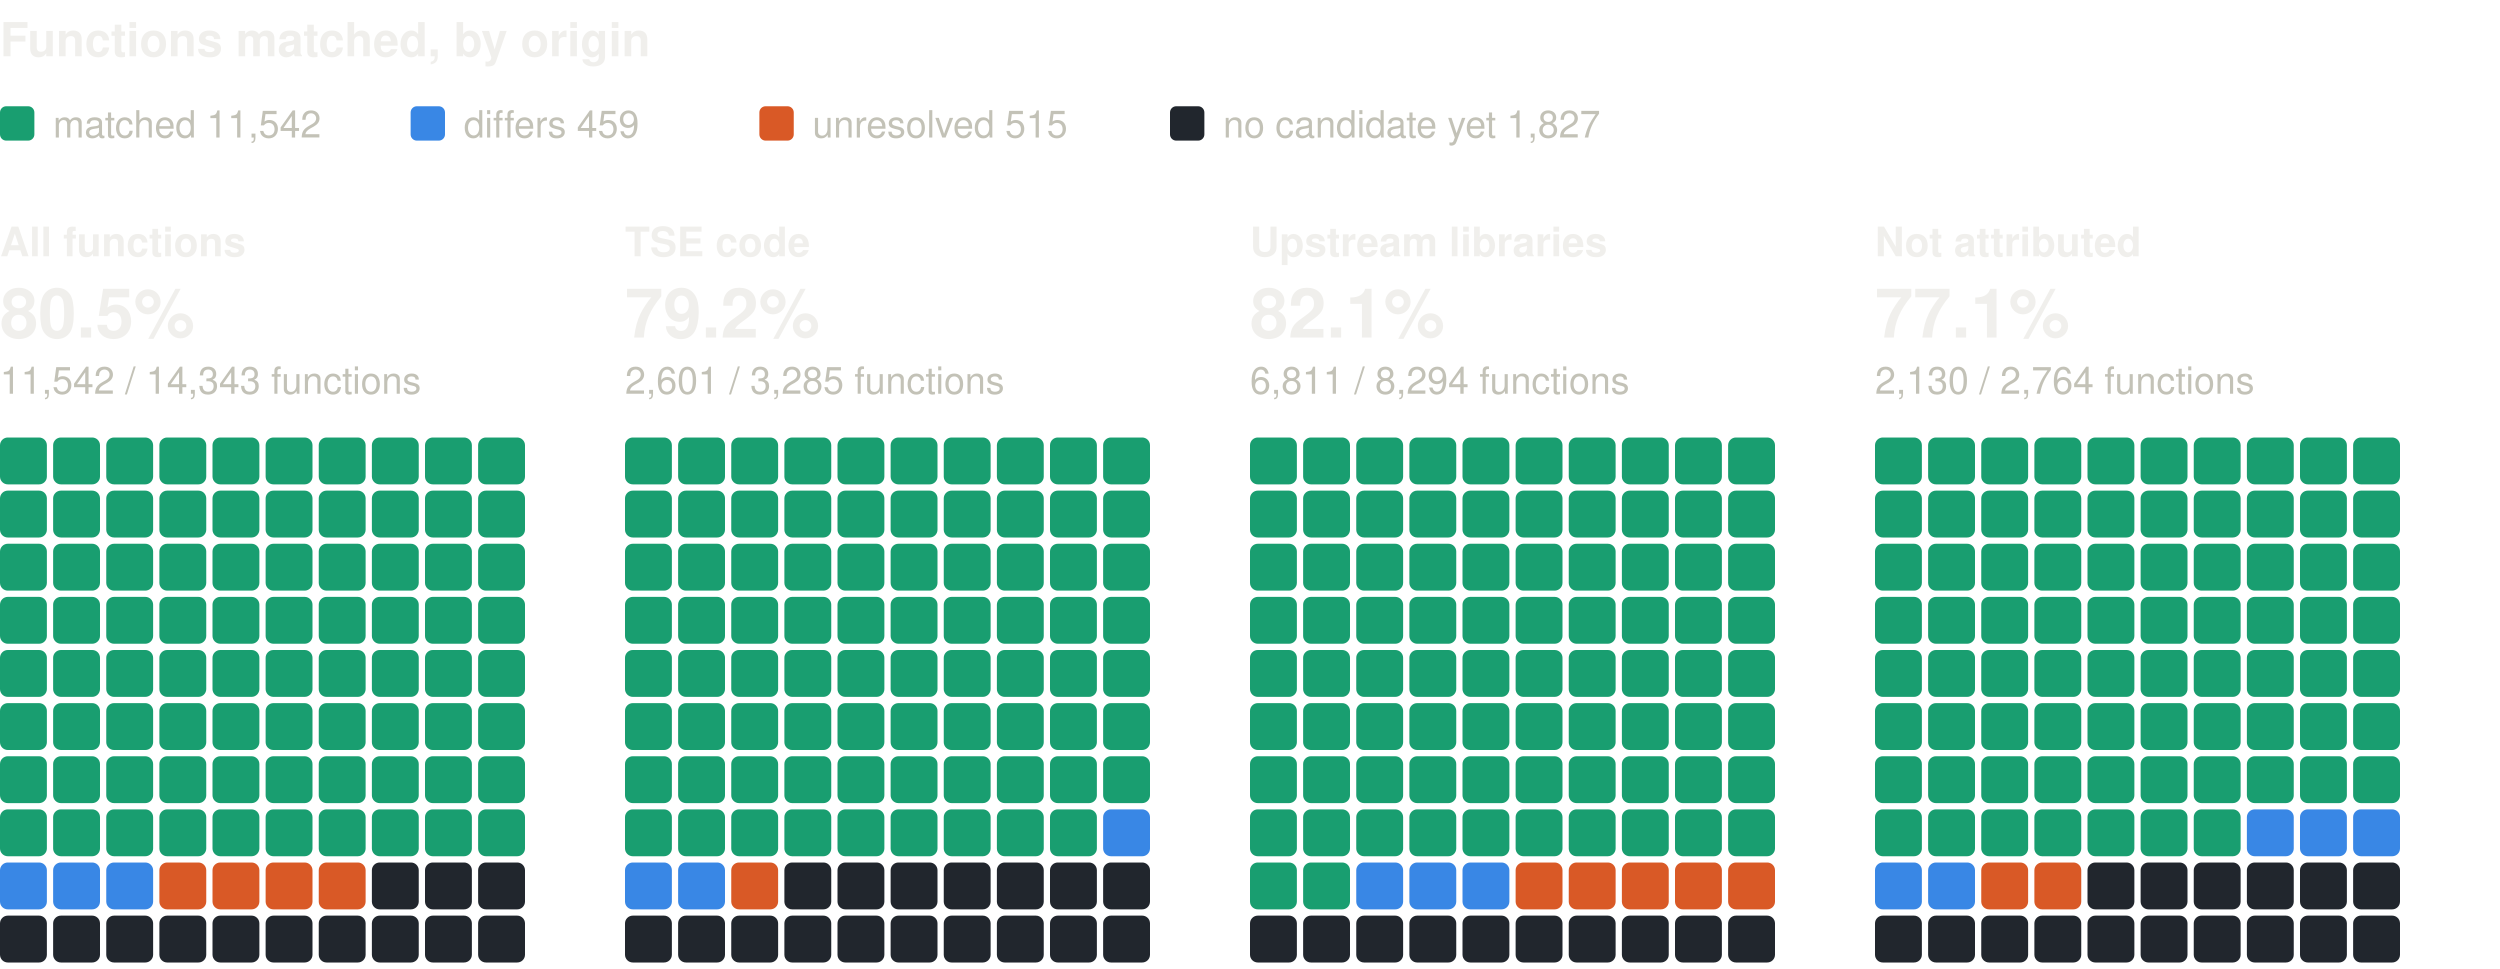
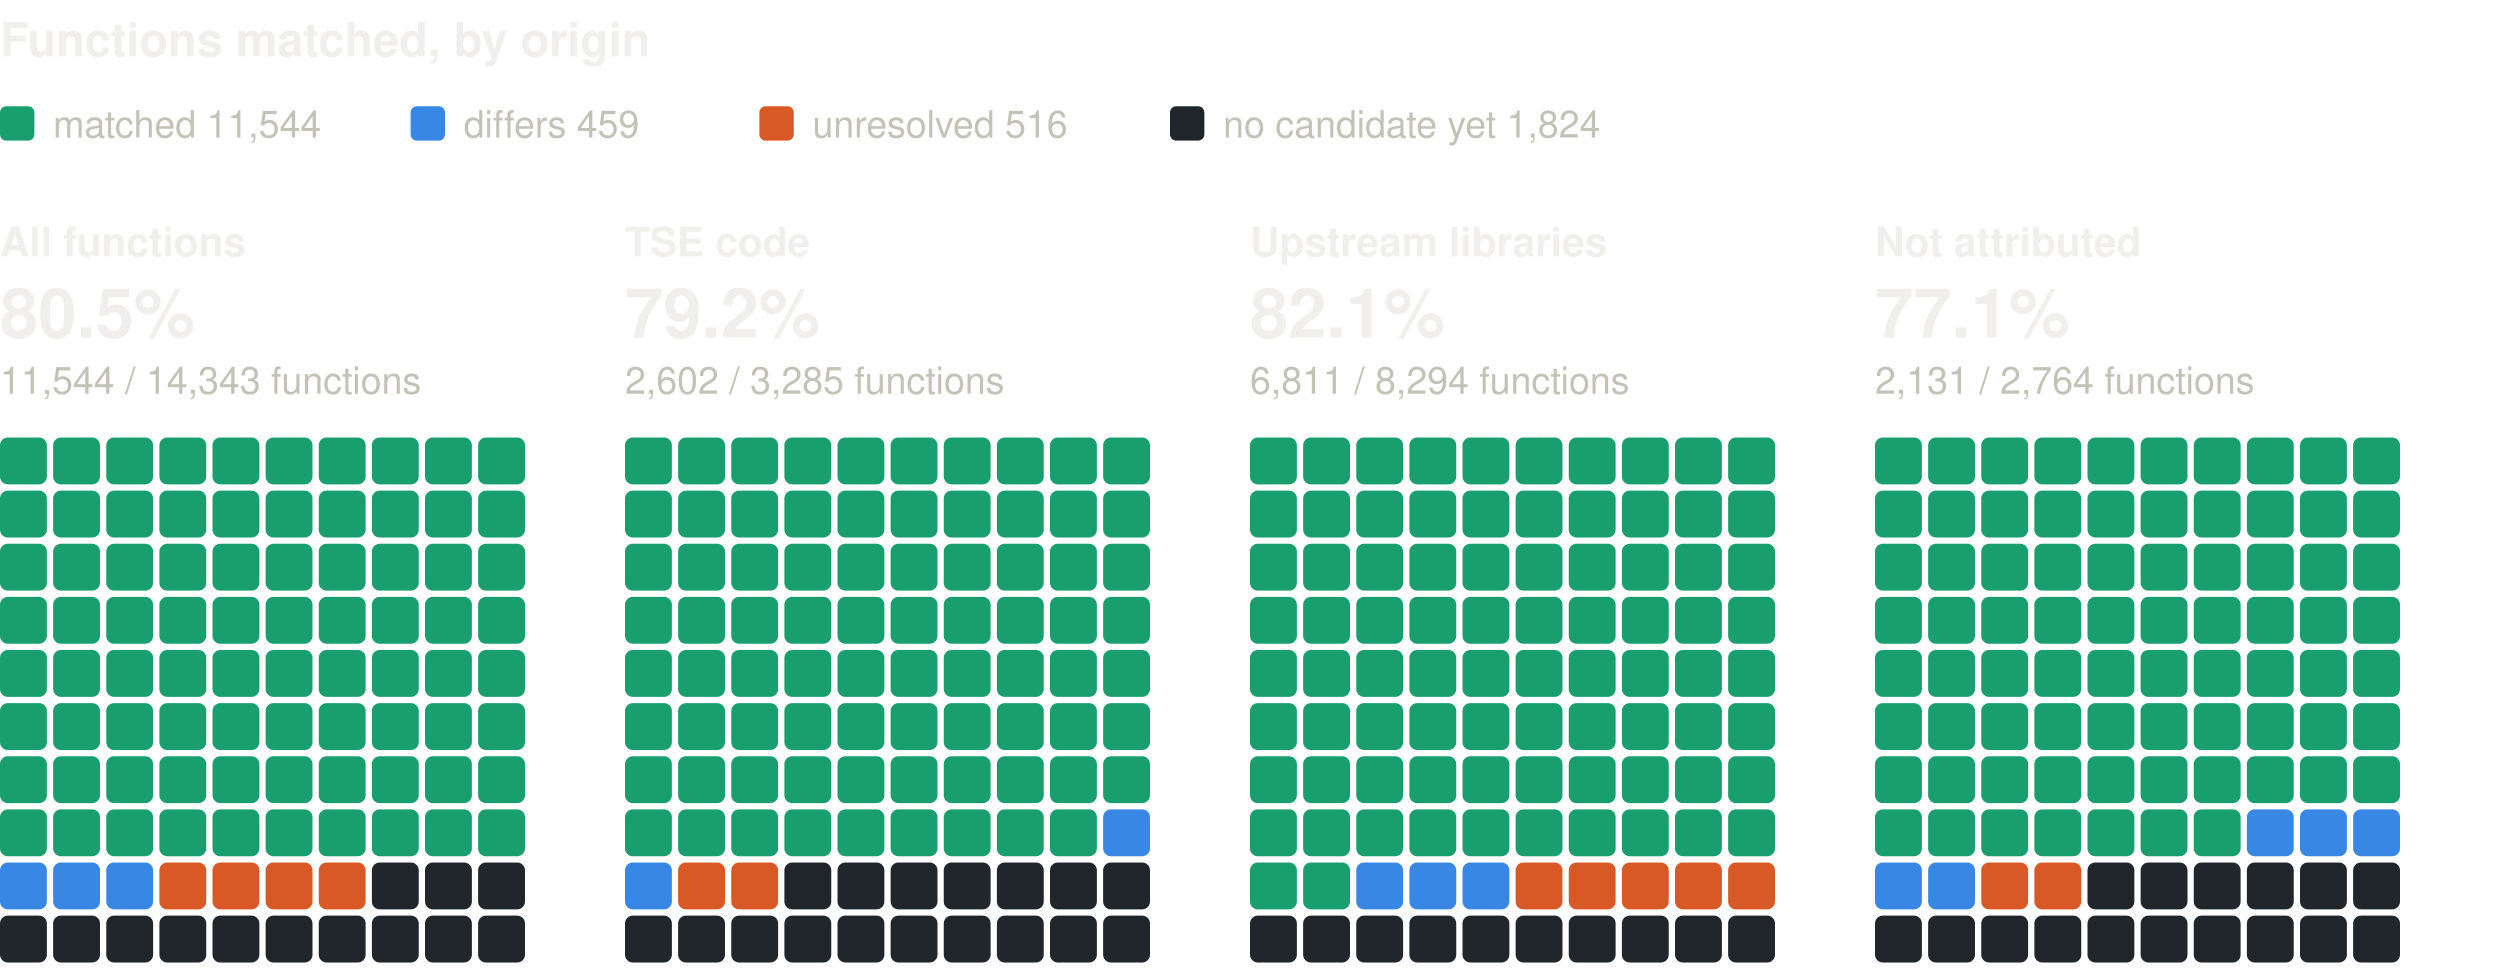
<svg xmlns="http://www.w3.org/2000/svg" width="800" height="310" viewBox="0 0 800 310" role="img" aria-label="Functions matched, by origin: one square per percent, coloured by verdict" font-family="system-ui, -apple-system, 'Segoe UI', Helvetica, Arial, sans-serif">
  <text x="0" y="18" font-size="15" fill="#f0efec" font-weight="600">Functions matched, by origin</text>
  <rect x="0" y="34" width="11" height="11" rx="2" fill="#199e70" />
-   <text x="17" y="44" font-size="12" fill="#c3c2b7">matched 11,542</text>
+   <text x="17" y="44" font-size="12" fill="#c3c2b7">matched 11,544</text>
  <rect x="131.4" y="34" width="11" height="11" rx="2" fill="#3987e5" />
  <text x="148.4" y="44" font-size="12" fill="#c3c2b7">differs 459</text>
  <rect x="243" y="34" width="11" height="11" rx="2" fill="#d95926" />
-   <text x="260" y="44" font-size="12" fill="#c3c2b7">unresolved 515</text>
+   <text x="260" y="44" font-size="12" fill="#c3c2b7">unresolved 516</text>
  <rect x="374.4" y="34" width="11" height="11" rx="2" fill="#21262d" />
-   <text x="391.4" y="44" font-size="12" fill="#c3c2b7">no candidate yet 1,827</text>
+   <text x="391.4" y="44" font-size="12" fill="#c3c2b7">no candidate yet 1,824</text>
  <text x="0" y="82" font-size="13" fill="#f0efec" font-weight="600">All functions</text>
  <text x="0" y="108" font-size="22" fill="#f0efec" font-weight="600">80.5%</text>
-   <text x="0" y="126" font-size="12" fill="#c3c2b7">11,542 / 14,343 functions</text>
+   <text x="0" y="126" font-size="12" fill="#c3c2b7">11,544 / 14,343 functions</text>
  <rect x="0" y="140" width="15" height="15" rx="2.5" fill="#199e70" />
  <rect x="17" y="140" width="15" height="15" rx="2.5" fill="#199e70" />
  <rect x="34" y="140" width="15" height="15" rx="2.5" fill="#199e70" />
  <rect x="51" y="140" width="15" height="15" rx="2.5" fill="#199e70" />
  <rect x="68" y="140" width="15" height="15" rx="2.5" fill="#199e70" />
  <rect x="85" y="140" width="15" height="15" rx="2.5" fill="#199e70" />
  <rect x="102" y="140" width="15" height="15" rx="2.5" fill="#199e70" />
  <rect x="119" y="140" width="15" height="15" rx="2.5" fill="#199e70" />
  <rect x="136" y="140" width="15" height="15" rx="2.5" fill="#199e70" />
  <rect x="153" y="140" width="15" height="15" rx="2.5" fill="#199e70" />
  <rect x="0" y="157" width="15" height="15" rx="2.5" fill="#199e70" />
  <rect x="17" y="157" width="15" height="15" rx="2.5" fill="#199e70" />
  <rect x="34" y="157" width="15" height="15" rx="2.5" fill="#199e70" />
  <rect x="51" y="157" width="15" height="15" rx="2.5" fill="#199e70" />
  <rect x="68" y="157" width="15" height="15" rx="2.5" fill="#199e70" />
  <rect x="85" y="157" width="15" height="15" rx="2.5" fill="#199e70" />
  <rect x="102" y="157" width="15" height="15" rx="2.5" fill="#199e70" />
  <rect x="119" y="157" width="15" height="15" rx="2.5" fill="#199e70" />
  <rect x="136" y="157" width="15" height="15" rx="2.5" fill="#199e70" />
  <rect x="153" y="157" width="15" height="15" rx="2.5" fill="#199e70" />
  <rect x="0" y="174" width="15" height="15" rx="2.5" fill="#199e70" />
  <rect x="17" y="174" width="15" height="15" rx="2.5" fill="#199e70" />
  <rect x="34" y="174" width="15" height="15" rx="2.5" fill="#199e70" />
  <rect x="51" y="174" width="15" height="15" rx="2.5" fill="#199e70" />
  <rect x="68" y="174" width="15" height="15" rx="2.5" fill="#199e70" />
  <rect x="85" y="174" width="15" height="15" rx="2.5" fill="#199e70" />
  <rect x="102" y="174" width="15" height="15" rx="2.5" fill="#199e70" />
  <rect x="119" y="174" width="15" height="15" rx="2.5" fill="#199e70" />
  <rect x="136" y="174" width="15" height="15" rx="2.5" fill="#199e70" />
  <rect x="153" y="174" width="15" height="15" rx="2.5" fill="#199e70" />
  <rect x="0" y="191" width="15" height="15" rx="2.5" fill="#199e70" />
  <rect x="17" y="191" width="15" height="15" rx="2.5" fill="#199e70" />
  <rect x="34" y="191" width="15" height="15" rx="2.5" fill="#199e70" />
  <rect x="51" y="191" width="15" height="15" rx="2.5" fill="#199e70" />
  <rect x="68" y="191" width="15" height="15" rx="2.5" fill="#199e70" />
  <rect x="85" y="191" width="15" height="15" rx="2.5" fill="#199e70" />
  <rect x="102" y="191" width="15" height="15" rx="2.5" fill="#199e70" />
  <rect x="119" y="191" width="15" height="15" rx="2.5" fill="#199e70" />
  <rect x="136" y="191" width="15" height="15" rx="2.5" fill="#199e70" />
  <rect x="153" y="191" width="15" height="15" rx="2.5" fill="#199e70" />
  <rect x="0" y="208" width="15" height="15" rx="2.5" fill="#199e70" />
  <rect x="17" y="208" width="15" height="15" rx="2.5" fill="#199e70" />
  <rect x="34" y="208" width="15" height="15" rx="2.5" fill="#199e70" />
  <rect x="51" y="208" width="15" height="15" rx="2.5" fill="#199e70" />
  <rect x="68" y="208" width="15" height="15" rx="2.5" fill="#199e70" />
  <rect x="85" y="208" width="15" height="15" rx="2.5" fill="#199e70" />
  <rect x="102" y="208" width="15" height="15" rx="2.5" fill="#199e70" />
  <rect x="119" y="208" width="15" height="15" rx="2.5" fill="#199e70" />
  <rect x="136" y="208" width="15" height="15" rx="2.5" fill="#199e70" />
  <rect x="153" y="208" width="15" height="15" rx="2.5" fill="#199e70" />
  <rect x="0" y="225" width="15" height="15" rx="2.5" fill="#199e70" />
  <rect x="17" y="225" width="15" height="15" rx="2.5" fill="#199e70" />
  <rect x="34" y="225" width="15" height="15" rx="2.5" fill="#199e70" />
  <rect x="51" y="225" width="15" height="15" rx="2.5" fill="#199e70" />
  <rect x="68" y="225" width="15" height="15" rx="2.5" fill="#199e70" />
  <rect x="85" y="225" width="15" height="15" rx="2.5" fill="#199e70" />
  <rect x="102" y="225" width="15" height="15" rx="2.5" fill="#199e70" />
  <rect x="119" y="225" width="15" height="15" rx="2.5" fill="#199e70" />
  <rect x="136" y="225" width="15" height="15" rx="2.5" fill="#199e70" />
  <rect x="153" y="225" width="15" height="15" rx="2.5" fill="#199e70" />
  <rect x="0" y="242" width="15" height="15" rx="2.5" fill="#199e70" />
  <rect x="17" y="242" width="15" height="15" rx="2.5" fill="#199e70" />
  <rect x="34" y="242" width="15" height="15" rx="2.5" fill="#199e70" />
  <rect x="51" y="242" width="15" height="15" rx="2.5" fill="#199e70" />
  <rect x="68" y="242" width="15" height="15" rx="2.5" fill="#199e70" />
  <rect x="85" y="242" width="15" height="15" rx="2.5" fill="#199e70" />
  <rect x="102" y="242" width="15" height="15" rx="2.5" fill="#199e70" />
  <rect x="119" y="242" width="15" height="15" rx="2.5" fill="#199e70" />
  <rect x="136" y="242" width="15" height="15" rx="2.5" fill="#199e70" />
  <rect x="153" y="242" width="15" height="15" rx="2.5" fill="#199e70" />
  <rect x="0" y="259" width="15" height="15" rx="2.5" fill="#199e70" />
  <rect x="17" y="259" width="15" height="15" rx="2.5" fill="#199e70" />
  <rect x="34" y="259" width="15" height="15" rx="2.5" fill="#199e70" />
  <rect x="51" y="259" width="15" height="15" rx="2.5" fill="#199e70" />
  <rect x="68" y="259" width="15" height="15" rx="2.5" fill="#199e70" />
  <rect x="85" y="259" width="15" height="15" rx="2.5" fill="#199e70" />
  <rect x="102" y="259" width="15" height="15" rx="2.5" fill="#199e70" />
  <rect x="119" y="259" width="15" height="15" rx="2.5" fill="#199e70" />
  <rect x="136" y="259" width="15" height="15" rx="2.5" fill="#199e70" />
  <rect x="153" y="259" width="15" height="15" rx="2.5" fill="#199e70" />
  <rect x="0" y="276" width="15" height="15" rx="2.5" fill="#3987e5" />
  <rect x="17" y="276" width="15" height="15" rx="2.5" fill="#3987e5" />
  <rect x="34" y="276" width="15" height="15" rx="2.5" fill="#3987e5" />
  <rect x="51" y="276" width="15" height="15" rx="2.5" fill="#d95926" />
  <rect x="68" y="276" width="15" height="15" rx="2.5" fill="#d95926" />
  <rect x="85" y="276" width="15" height="15" rx="2.5" fill="#d95926" />
  <rect x="102" y="276" width="15" height="15" rx="2.5" fill="#d95926" />
  <rect x="119" y="276" width="15" height="15" rx="2.5" fill="#21262d" />
  <rect x="136" y="276" width="15" height="15" rx="2.5" fill="#21262d" />
  <rect x="153" y="276" width="15" height="15" rx="2.5" fill="#21262d" />
  <rect x="0" y="293" width="15" height="15" rx="2.5" fill="#21262d" />
  <rect x="17" y="293" width="15" height="15" rx="2.5" fill="#21262d" />
  <rect x="34" y="293" width="15" height="15" rx="2.5" fill="#21262d" />
  <rect x="51" y="293" width="15" height="15" rx="2.5" fill="#21262d" />
  <rect x="68" y="293" width="15" height="15" rx="2.5" fill="#21262d" />
  <rect x="85" y="293" width="15" height="15" rx="2.5" fill="#21262d" />
  <rect x="102" y="293" width="15" height="15" rx="2.5" fill="#21262d" />
  <rect x="119" y="293" width="15" height="15" rx="2.5" fill="#21262d" />
  <rect x="136" y="293" width="15" height="15" rx="2.5" fill="#21262d" />
  <rect x="153" y="293" width="15" height="15" rx="2.5" fill="#21262d" />
  <text x="200" y="82" font-size="13" fill="#f0efec" font-weight="600">TSE code</text>
  <text x="200" y="108" font-size="22" fill="#f0efec" font-weight="600">79.2%</text>
-   <text x="200" y="126" font-size="12" fill="#c3c2b7">2,601 / 3,285 functions</text>
+   <text x="200" y="126" font-size="12" fill="#c3c2b7">2,602 / 3,285 functions</text>
  <rect x="200" y="140" width="15" height="15" rx="2.5" fill="#199e70" />
  <rect x="217" y="140" width="15" height="15" rx="2.5" fill="#199e70" />
  <rect x="234" y="140" width="15" height="15" rx="2.5" fill="#199e70" />
  <rect x="251" y="140" width="15" height="15" rx="2.5" fill="#199e70" />
  <rect x="268" y="140" width="15" height="15" rx="2.5" fill="#199e70" />
  <rect x="285" y="140" width="15" height="15" rx="2.5" fill="#199e70" />
  <rect x="302" y="140" width="15" height="15" rx="2.5" fill="#199e70" />
  <rect x="319" y="140" width="15" height="15" rx="2.5" fill="#199e70" />
  <rect x="336" y="140" width="15" height="15" rx="2.5" fill="#199e70" />
  <rect x="353" y="140" width="15" height="15" rx="2.5" fill="#199e70" />
  <rect x="200" y="157" width="15" height="15" rx="2.5" fill="#199e70" />
  <rect x="217" y="157" width="15" height="15" rx="2.5" fill="#199e70" />
  <rect x="234" y="157" width="15" height="15" rx="2.5" fill="#199e70" />
  <rect x="251" y="157" width="15" height="15" rx="2.5" fill="#199e70" />
  <rect x="268" y="157" width="15" height="15" rx="2.5" fill="#199e70" />
  <rect x="285" y="157" width="15" height="15" rx="2.5" fill="#199e70" />
  <rect x="302" y="157" width="15" height="15" rx="2.5" fill="#199e70" />
  <rect x="319" y="157" width="15" height="15" rx="2.5" fill="#199e70" />
  <rect x="336" y="157" width="15" height="15" rx="2.5" fill="#199e70" />
  <rect x="353" y="157" width="15" height="15" rx="2.5" fill="#199e70" />
  <rect x="200" y="174" width="15" height="15" rx="2.5" fill="#199e70" />
  <rect x="217" y="174" width="15" height="15" rx="2.5" fill="#199e70" />
  <rect x="234" y="174" width="15" height="15" rx="2.5" fill="#199e70" />
  <rect x="251" y="174" width="15" height="15" rx="2.5" fill="#199e70" />
  <rect x="268" y="174" width="15" height="15" rx="2.5" fill="#199e70" />
  <rect x="285" y="174" width="15" height="15" rx="2.5" fill="#199e70" />
  <rect x="302" y="174" width="15" height="15" rx="2.5" fill="#199e70" />
  <rect x="319" y="174" width="15" height="15" rx="2.5" fill="#199e70" />
  <rect x="336" y="174" width="15" height="15" rx="2.5" fill="#199e70" />
  <rect x="353" y="174" width="15" height="15" rx="2.5" fill="#199e70" />
  <rect x="200" y="191" width="15" height="15" rx="2.5" fill="#199e70" />
  <rect x="217" y="191" width="15" height="15" rx="2.5" fill="#199e70" />
  <rect x="234" y="191" width="15" height="15" rx="2.5" fill="#199e70" />
  <rect x="251" y="191" width="15" height="15" rx="2.5" fill="#199e70" />
  <rect x="268" y="191" width="15" height="15" rx="2.5" fill="#199e70" />
  <rect x="285" y="191" width="15" height="15" rx="2.5" fill="#199e70" />
  <rect x="302" y="191" width="15" height="15" rx="2.5" fill="#199e70" />
  <rect x="319" y="191" width="15" height="15" rx="2.5" fill="#199e70" />
  <rect x="336" y="191" width="15" height="15" rx="2.5" fill="#199e70" />
  <rect x="353" y="191" width="15" height="15" rx="2.5" fill="#199e70" />
  <rect x="200" y="208" width="15" height="15" rx="2.5" fill="#199e70" />
  <rect x="217" y="208" width="15" height="15" rx="2.5" fill="#199e70" />
  <rect x="234" y="208" width="15" height="15" rx="2.5" fill="#199e70" />
  <rect x="251" y="208" width="15" height="15" rx="2.5" fill="#199e70" />
  <rect x="268" y="208" width="15" height="15" rx="2.5" fill="#199e70" />
  <rect x="285" y="208" width="15" height="15" rx="2.5" fill="#199e70" />
  <rect x="302" y="208" width="15" height="15" rx="2.5" fill="#199e70" />
  <rect x="319" y="208" width="15" height="15" rx="2.5" fill="#199e70" />
  <rect x="336" y="208" width="15" height="15" rx="2.5" fill="#199e70" />
  <rect x="353" y="208" width="15" height="15" rx="2.5" fill="#199e70" />
  <rect x="200" y="225" width="15" height="15" rx="2.5" fill="#199e70" />
  <rect x="217" y="225" width="15" height="15" rx="2.5" fill="#199e70" />
  <rect x="234" y="225" width="15" height="15" rx="2.5" fill="#199e70" />
  <rect x="251" y="225" width="15" height="15" rx="2.5" fill="#199e70" />
  <rect x="268" y="225" width="15" height="15" rx="2.5" fill="#199e70" />
  <rect x="285" y="225" width="15" height="15" rx="2.5" fill="#199e70" />
  <rect x="302" y="225" width="15" height="15" rx="2.5" fill="#199e70" />
  <rect x="319" y="225" width="15" height="15" rx="2.5" fill="#199e70" />
  <rect x="336" y="225" width="15" height="15" rx="2.5" fill="#199e70" />
  <rect x="353" y="225" width="15" height="15" rx="2.5" fill="#199e70" />
  <rect x="200" y="242" width="15" height="15" rx="2.5" fill="#199e70" />
  <rect x="217" y="242" width="15" height="15" rx="2.5" fill="#199e70" />
  <rect x="234" y="242" width="15" height="15" rx="2.5" fill="#199e70" />
  <rect x="251" y="242" width="15" height="15" rx="2.5" fill="#199e70" />
  <rect x="268" y="242" width="15" height="15" rx="2.5" fill="#199e70" />
  <rect x="285" y="242" width="15" height="15" rx="2.5" fill="#199e70" />
  <rect x="302" y="242" width="15" height="15" rx="2.5" fill="#199e70" />
  <rect x="319" y="242" width="15" height="15" rx="2.5" fill="#199e70" />
  <rect x="336" y="242" width="15" height="15" rx="2.5" fill="#199e70" />
  <rect x="353" y="242" width="15" height="15" rx="2.5" fill="#199e70" />
  <rect x="200" y="259" width="15" height="15" rx="2.5" fill="#199e70" />
  <rect x="217" y="259" width="15" height="15" rx="2.5" fill="#199e70" />
  <rect x="234" y="259" width="15" height="15" rx="2.5" fill="#199e70" />
  <rect x="251" y="259" width="15" height="15" rx="2.5" fill="#199e70" />
  <rect x="268" y="259" width="15" height="15" rx="2.5" fill="#199e70" />
  <rect x="285" y="259" width="15" height="15" rx="2.5" fill="#199e70" />
  <rect x="302" y="259" width="15" height="15" rx="2.5" fill="#199e70" />
  <rect x="319" y="259" width="15" height="15" rx="2.5" fill="#199e70" />
  <rect x="336" y="259" width="15" height="15" rx="2.5" fill="#199e70" />
  <rect x="353" y="259" width="15" height="15" rx="2.5" fill="#3987e5" />
  <rect x="200" y="276" width="15" height="15" rx="2.5" fill="#3987e5" />
-   <rect x="217" y="276" width="15" height="15" rx="2.5" fill="#3987e5" />
+   <rect x="217" y="276" width="15" height="15" rx="2.5" fill="#d95926" />
  <rect x="234" y="276" width="15" height="15" rx="2.5" fill="#d95926" />
  <rect x="251" y="276" width="15" height="15" rx="2.5" fill="#21262d" />
  <rect x="268" y="276" width="15" height="15" rx="2.5" fill="#21262d" />
  <rect x="285" y="276" width="15" height="15" rx="2.5" fill="#21262d" />
  <rect x="302" y="276" width="15" height="15" rx="2.5" fill="#21262d" />
  <rect x="319" y="276" width="15" height="15" rx="2.5" fill="#21262d" />
  <rect x="336" y="276" width="15" height="15" rx="2.5" fill="#21262d" />
  <rect x="353" y="276" width="15" height="15" rx="2.5" fill="#21262d" />
  <rect x="200" y="293" width="15" height="15" rx="2.5" fill="#21262d" />
  <rect x="217" y="293" width="15" height="15" rx="2.5" fill="#21262d" />
  <rect x="234" y="293" width="15" height="15" rx="2.5" fill="#21262d" />
  <rect x="251" y="293" width="15" height="15" rx="2.5" fill="#21262d" />
  <rect x="268" y="293" width="15" height="15" rx="2.5" fill="#21262d" />
  <rect x="285" y="293" width="15" height="15" rx="2.5" fill="#21262d" />
  <rect x="302" y="293" width="15" height="15" rx="2.5" fill="#21262d" />
  <rect x="319" y="293" width="15" height="15" rx="2.5" fill="#21262d" />
  <rect x="336" y="293" width="15" height="15" rx="2.5" fill="#21262d" />
  <rect x="353" y="293" width="15" height="15" rx="2.5" fill="#21262d" />
  <text x="400" y="82" font-size="13" fill="#f0efec" font-weight="600">Upstream libraries</text>
  <text x="400" y="108" font-size="22" fill="#f0efec" font-weight="600">82.1%</text>
  <text x="400" y="126" font-size="12" fill="#c3c2b7">6,811 / 8,294 functions</text>
  <rect x="400" y="140" width="15" height="15" rx="2.5" fill="#199e70" />
  <rect x="417" y="140" width="15" height="15" rx="2.5" fill="#199e70" />
  <rect x="434" y="140" width="15" height="15" rx="2.5" fill="#199e70" />
  <rect x="451" y="140" width="15" height="15" rx="2.5" fill="#199e70" />
  <rect x="468" y="140" width="15" height="15" rx="2.5" fill="#199e70" />
  <rect x="485" y="140" width="15" height="15" rx="2.5" fill="#199e70" />
  <rect x="502" y="140" width="15" height="15" rx="2.5" fill="#199e70" />
  <rect x="519" y="140" width="15" height="15" rx="2.5" fill="#199e70" />
  <rect x="536" y="140" width="15" height="15" rx="2.5" fill="#199e70" />
  <rect x="553" y="140" width="15" height="15" rx="2.5" fill="#199e70" />
  <rect x="400" y="157" width="15" height="15" rx="2.5" fill="#199e70" />
  <rect x="417" y="157" width="15" height="15" rx="2.5" fill="#199e70" />
  <rect x="434" y="157" width="15" height="15" rx="2.5" fill="#199e70" />
  <rect x="451" y="157" width="15" height="15" rx="2.5" fill="#199e70" />
  <rect x="468" y="157" width="15" height="15" rx="2.5" fill="#199e70" />
  <rect x="485" y="157" width="15" height="15" rx="2.5" fill="#199e70" />
  <rect x="502" y="157" width="15" height="15" rx="2.5" fill="#199e70" />
  <rect x="519" y="157" width="15" height="15" rx="2.5" fill="#199e70" />
  <rect x="536" y="157" width="15" height="15" rx="2.5" fill="#199e70" />
  <rect x="553" y="157" width="15" height="15" rx="2.5" fill="#199e70" />
  <rect x="400" y="174" width="15" height="15" rx="2.5" fill="#199e70" />
  <rect x="417" y="174" width="15" height="15" rx="2.5" fill="#199e70" />
  <rect x="434" y="174" width="15" height="15" rx="2.5" fill="#199e70" />
  <rect x="451" y="174" width="15" height="15" rx="2.5" fill="#199e70" />
  <rect x="468" y="174" width="15" height="15" rx="2.5" fill="#199e70" />
  <rect x="485" y="174" width="15" height="15" rx="2.5" fill="#199e70" />
  <rect x="502" y="174" width="15" height="15" rx="2.5" fill="#199e70" />
  <rect x="519" y="174" width="15" height="15" rx="2.5" fill="#199e70" />
  <rect x="536" y="174" width="15" height="15" rx="2.5" fill="#199e70" />
  <rect x="553" y="174" width="15" height="15" rx="2.5" fill="#199e70" />
  <rect x="400" y="191" width="15" height="15" rx="2.5" fill="#199e70" />
  <rect x="417" y="191" width="15" height="15" rx="2.5" fill="#199e70" />
  <rect x="434" y="191" width="15" height="15" rx="2.5" fill="#199e70" />
  <rect x="451" y="191" width="15" height="15" rx="2.5" fill="#199e70" />
  <rect x="468" y="191" width="15" height="15" rx="2.5" fill="#199e70" />
  <rect x="485" y="191" width="15" height="15" rx="2.5" fill="#199e70" />
  <rect x="502" y="191" width="15" height="15" rx="2.5" fill="#199e70" />
  <rect x="519" y="191" width="15" height="15" rx="2.5" fill="#199e70" />
  <rect x="536" y="191" width="15" height="15" rx="2.5" fill="#199e70" />
  <rect x="553" y="191" width="15" height="15" rx="2.5" fill="#199e70" />
  <rect x="400" y="208" width="15" height="15" rx="2.5" fill="#199e70" />
  <rect x="417" y="208" width="15" height="15" rx="2.5" fill="#199e70" />
  <rect x="434" y="208" width="15" height="15" rx="2.5" fill="#199e70" />
  <rect x="451" y="208" width="15" height="15" rx="2.5" fill="#199e70" />
  <rect x="468" y="208" width="15" height="15" rx="2.5" fill="#199e70" />
  <rect x="485" y="208" width="15" height="15" rx="2.5" fill="#199e70" />
  <rect x="502" y="208" width="15" height="15" rx="2.5" fill="#199e70" />
  <rect x="519" y="208" width="15" height="15" rx="2.5" fill="#199e70" />
  <rect x="536" y="208" width="15" height="15" rx="2.5" fill="#199e70" />
  <rect x="553" y="208" width="15" height="15" rx="2.5" fill="#199e70" />
  <rect x="400" y="225" width="15" height="15" rx="2.5" fill="#199e70" />
  <rect x="417" y="225" width="15" height="15" rx="2.5" fill="#199e70" />
  <rect x="434" y="225" width="15" height="15" rx="2.5" fill="#199e70" />
  <rect x="451" y="225" width="15" height="15" rx="2.5" fill="#199e70" />
  <rect x="468" y="225" width="15" height="15" rx="2.5" fill="#199e70" />
  <rect x="485" y="225" width="15" height="15" rx="2.5" fill="#199e70" />
  <rect x="502" y="225" width="15" height="15" rx="2.5" fill="#199e70" />
  <rect x="519" y="225" width="15" height="15" rx="2.5" fill="#199e70" />
  <rect x="536" y="225" width="15" height="15" rx="2.5" fill="#199e70" />
  <rect x="553" y="225" width="15" height="15" rx="2.5" fill="#199e70" />
  <rect x="400" y="242" width="15" height="15" rx="2.5" fill="#199e70" />
  <rect x="417" y="242" width="15" height="15" rx="2.5" fill="#199e70" />
  <rect x="434" y="242" width="15" height="15" rx="2.5" fill="#199e70" />
  <rect x="451" y="242" width="15" height="15" rx="2.5" fill="#199e70" />
  <rect x="468" y="242" width="15" height="15" rx="2.5" fill="#199e70" />
  <rect x="485" y="242" width="15" height="15" rx="2.5" fill="#199e70" />
  <rect x="502" y="242" width="15" height="15" rx="2.5" fill="#199e70" />
  <rect x="519" y="242" width="15" height="15" rx="2.5" fill="#199e70" />
  <rect x="536" y="242" width="15" height="15" rx="2.5" fill="#199e70" />
  <rect x="553" y="242" width="15" height="15" rx="2.5" fill="#199e70" />
  <rect x="400" y="259" width="15" height="15" rx="2.5" fill="#199e70" />
  <rect x="417" y="259" width="15" height="15" rx="2.5" fill="#199e70" />
  <rect x="434" y="259" width="15" height="15" rx="2.5" fill="#199e70" />
  <rect x="451" y="259" width="15" height="15" rx="2.5" fill="#199e70" />
  <rect x="468" y="259" width="15" height="15" rx="2.5" fill="#199e70" />
  <rect x="485" y="259" width="15" height="15" rx="2.5" fill="#199e70" />
  <rect x="502" y="259" width="15" height="15" rx="2.5" fill="#199e70" />
  <rect x="519" y="259" width="15" height="15" rx="2.5" fill="#199e70" />
  <rect x="536" y="259" width="15" height="15" rx="2.5" fill="#199e70" />
  <rect x="553" y="259" width="15" height="15" rx="2.5" fill="#199e70" />
  <rect x="400" y="276" width="15" height="15" rx="2.5" fill="#199e70" />
  <rect x="417" y="276" width="15" height="15" rx="2.5" fill="#199e70" />
  <rect x="434" y="276" width="15" height="15" rx="2.5" fill="#3987e5" />
  <rect x="451" y="276" width="15" height="15" rx="2.5" fill="#3987e5" />
  <rect x="468" y="276" width="15" height="15" rx="2.5" fill="#3987e5" />
  <rect x="485" y="276" width="15" height="15" rx="2.5" fill="#d95926" />
  <rect x="502" y="276" width="15" height="15" rx="2.5" fill="#d95926" />
  <rect x="519" y="276" width="15" height="15" rx="2.5" fill="#d95926" />
  <rect x="536" y="276" width="15" height="15" rx="2.5" fill="#d95926" />
  <rect x="553" y="276" width="15" height="15" rx="2.5" fill="#d95926" />
  <rect x="400" y="293" width="15" height="15" rx="2.5" fill="#21262d" />
  <rect x="417" y="293" width="15" height="15" rx="2.5" fill="#21262d" />
  <rect x="434" y="293" width="15" height="15" rx="2.5" fill="#21262d" />
  <rect x="451" y="293" width="15" height="15" rx="2.5" fill="#21262d" />
  <rect x="468" y="293" width="15" height="15" rx="2.5" fill="#21262d" />
  <rect x="485" y="293" width="15" height="15" rx="2.5" fill="#21262d" />
  <rect x="502" y="293" width="15" height="15" rx="2.5" fill="#21262d" />
  <rect x="519" y="293" width="15" height="15" rx="2.5" fill="#21262d" />
  <rect x="536" y="293" width="15" height="15" rx="2.5" fill="#21262d" />
  <rect x="553" y="293" width="15" height="15" rx="2.5" fill="#21262d" />
  <text x="600" y="82" font-size="13" fill="#f0efec" font-weight="600">Not attributed</text>
  <text x="600" y="108" font-size="22" fill="#f0efec" font-weight="600">77.1%</text>
-   <text x="600" y="126" font-size="12" fill="#c3c2b7">2,130 / 2,764 functions</text>
+   <text x="600" y="126" font-size="12" fill="#c3c2b7">2,131 / 2,764 functions</text>
  <rect x="600" y="140" width="15" height="15" rx="2.5" fill="#199e70" />
  <rect x="617" y="140" width="15" height="15" rx="2.5" fill="#199e70" />
  <rect x="634" y="140" width="15" height="15" rx="2.5" fill="#199e70" />
  <rect x="651" y="140" width="15" height="15" rx="2.5" fill="#199e70" />
  <rect x="668" y="140" width="15" height="15" rx="2.5" fill="#199e70" />
  <rect x="685" y="140" width="15" height="15" rx="2.5" fill="#199e70" />
  <rect x="702" y="140" width="15" height="15" rx="2.5" fill="#199e70" />
  <rect x="719" y="140" width="15" height="15" rx="2.5" fill="#199e70" />
  <rect x="736" y="140" width="15" height="15" rx="2.5" fill="#199e70" />
  <rect x="753" y="140" width="15" height="15" rx="2.5" fill="#199e70" />
  <rect x="600" y="157" width="15" height="15" rx="2.5" fill="#199e70" />
  <rect x="617" y="157" width="15" height="15" rx="2.5" fill="#199e70" />
  <rect x="634" y="157" width="15" height="15" rx="2.5" fill="#199e70" />
  <rect x="651" y="157" width="15" height="15" rx="2.5" fill="#199e70" />
  <rect x="668" y="157" width="15" height="15" rx="2.5" fill="#199e70" />
  <rect x="685" y="157" width="15" height="15" rx="2.5" fill="#199e70" />
  <rect x="702" y="157" width="15" height="15" rx="2.5" fill="#199e70" />
  <rect x="719" y="157" width="15" height="15" rx="2.5" fill="#199e70" />
  <rect x="736" y="157" width="15" height="15" rx="2.5" fill="#199e70" />
  <rect x="753" y="157" width="15" height="15" rx="2.5" fill="#199e70" />
  <rect x="600" y="174" width="15" height="15" rx="2.5" fill="#199e70" />
  <rect x="617" y="174" width="15" height="15" rx="2.5" fill="#199e70" />
  <rect x="634" y="174" width="15" height="15" rx="2.5" fill="#199e70" />
  <rect x="651" y="174" width="15" height="15" rx="2.5" fill="#199e70" />
  <rect x="668" y="174" width="15" height="15" rx="2.5" fill="#199e70" />
  <rect x="685" y="174" width="15" height="15" rx="2.5" fill="#199e70" />
  <rect x="702" y="174" width="15" height="15" rx="2.5" fill="#199e70" />
  <rect x="719" y="174" width="15" height="15" rx="2.5" fill="#199e70" />
  <rect x="736" y="174" width="15" height="15" rx="2.5" fill="#199e70" />
  <rect x="753" y="174" width="15" height="15" rx="2.5" fill="#199e70" />
  <rect x="600" y="191" width="15" height="15" rx="2.5" fill="#199e70" />
  <rect x="617" y="191" width="15" height="15" rx="2.5" fill="#199e70" />
  <rect x="634" y="191" width="15" height="15" rx="2.5" fill="#199e70" />
  <rect x="651" y="191" width="15" height="15" rx="2.5" fill="#199e70" />
  <rect x="668" y="191" width="15" height="15" rx="2.5" fill="#199e70" />
  <rect x="685" y="191" width="15" height="15" rx="2.5" fill="#199e70" />
  <rect x="702" y="191" width="15" height="15" rx="2.5" fill="#199e70" />
  <rect x="719" y="191" width="15" height="15" rx="2.5" fill="#199e70" />
  <rect x="736" y="191" width="15" height="15" rx="2.5" fill="#199e70" />
  <rect x="753" y="191" width="15" height="15" rx="2.5" fill="#199e70" />
  <rect x="600" y="208" width="15" height="15" rx="2.5" fill="#199e70" />
  <rect x="617" y="208" width="15" height="15" rx="2.5" fill="#199e70" />
  <rect x="634" y="208" width="15" height="15" rx="2.5" fill="#199e70" />
  <rect x="651" y="208" width="15" height="15" rx="2.5" fill="#199e70" />
  <rect x="668" y="208" width="15" height="15" rx="2.5" fill="#199e70" />
  <rect x="685" y="208" width="15" height="15" rx="2.5" fill="#199e70" />
  <rect x="702" y="208" width="15" height="15" rx="2.5" fill="#199e70" />
  <rect x="719" y="208" width="15" height="15" rx="2.5" fill="#199e70" />
  <rect x="736" y="208" width="15" height="15" rx="2.5" fill="#199e70" />
  <rect x="753" y="208" width="15" height="15" rx="2.5" fill="#199e70" />
  <rect x="600" y="225" width="15" height="15" rx="2.5" fill="#199e70" />
  <rect x="617" y="225" width="15" height="15" rx="2.5" fill="#199e70" />
  <rect x="634" y="225" width="15" height="15" rx="2.5" fill="#199e70" />
  <rect x="651" y="225" width="15" height="15" rx="2.5" fill="#199e70" />
  <rect x="668" y="225" width="15" height="15" rx="2.5" fill="#199e70" />
  <rect x="685" y="225" width="15" height="15" rx="2.5" fill="#199e70" />
  <rect x="702" y="225" width="15" height="15" rx="2.5" fill="#199e70" />
  <rect x="719" y="225" width="15" height="15" rx="2.5" fill="#199e70" />
  <rect x="736" y="225" width="15" height="15" rx="2.5" fill="#199e70" />
  <rect x="753" y="225" width="15" height="15" rx="2.5" fill="#199e70" />
  <rect x="600" y="242" width="15" height="15" rx="2.5" fill="#199e70" />
  <rect x="617" y="242" width="15" height="15" rx="2.5" fill="#199e70" />
  <rect x="634" y="242" width="15" height="15" rx="2.5" fill="#199e70" />
  <rect x="651" y="242" width="15" height="15" rx="2.5" fill="#199e70" />
  <rect x="668" y="242" width="15" height="15" rx="2.5" fill="#199e70" />
  <rect x="685" y="242" width="15" height="15" rx="2.5" fill="#199e70" />
  <rect x="702" y="242" width="15" height="15" rx="2.5" fill="#199e70" />
  <rect x="719" y="242" width="15" height="15" rx="2.5" fill="#199e70" />
  <rect x="736" y="242" width="15" height="15" rx="2.5" fill="#199e70" />
  <rect x="753" y="242" width="15" height="15" rx="2.5" fill="#199e70" />
  <rect x="600" y="259" width="15" height="15" rx="2.5" fill="#199e70" />
  <rect x="617" y="259" width="15" height="15" rx="2.5" fill="#199e70" />
  <rect x="634" y="259" width="15" height="15" rx="2.5" fill="#199e70" />
  <rect x="651" y="259" width="15" height="15" rx="2.5" fill="#199e70" />
  <rect x="668" y="259" width="15" height="15" rx="2.5" fill="#199e70" />
  <rect x="685" y="259" width="15" height="15" rx="2.5" fill="#199e70" />
  <rect x="702" y="259" width="15" height="15" rx="2.5" fill="#199e70" />
  <rect x="719" y="259" width="15" height="15" rx="2.5" fill="#3987e5" />
  <rect x="736" y="259" width="15" height="15" rx="2.5" fill="#3987e5" />
  <rect x="753" y="259" width="15" height="15" rx="2.5" fill="#3987e5" />
  <rect x="600" y="276" width="15" height="15" rx="2.5" fill="#3987e5" />
  <rect x="617" y="276" width="15" height="15" rx="2.5" fill="#3987e5" />
  <rect x="634" y="276" width="15" height="15" rx="2.5" fill="#d95926" />
  <rect x="651" y="276" width="15" height="15" rx="2.5" fill="#d95926" />
  <rect x="668" y="276" width="15" height="15" rx="2.5" fill="#21262d" />
  <rect x="685" y="276" width="15" height="15" rx="2.5" fill="#21262d" />
  <rect x="702" y="276" width="15" height="15" rx="2.5" fill="#21262d" />
  <rect x="719" y="276" width="15" height="15" rx="2.5" fill="#21262d" />
  <rect x="736" y="276" width="15" height="15" rx="2.5" fill="#21262d" />
  <rect x="753" y="276" width="15" height="15" rx="2.5" fill="#21262d" />
  <rect x="600" y="293" width="15" height="15" rx="2.5" fill="#21262d" />
  <rect x="617" y="293" width="15" height="15" rx="2.5" fill="#21262d" />
  <rect x="634" y="293" width="15" height="15" rx="2.5" fill="#21262d" />
  <rect x="651" y="293" width="15" height="15" rx="2.5" fill="#21262d" />
  <rect x="668" y="293" width="15" height="15" rx="2.5" fill="#21262d" />
  <rect x="685" y="293" width="15" height="15" rx="2.5" fill="#21262d" />
  <rect x="702" y="293" width="15" height="15" rx="2.5" fill="#21262d" />
  <rect x="719" y="293" width="15" height="15" rx="2.5" fill="#21262d" />
  <rect x="736" y="293" width="15" height="15" rx="2.5" fill="#21262d" />
  <rect x="753" y="293" width="15" height="15" rx="2.5" fill="#21262d" />
</svg>
